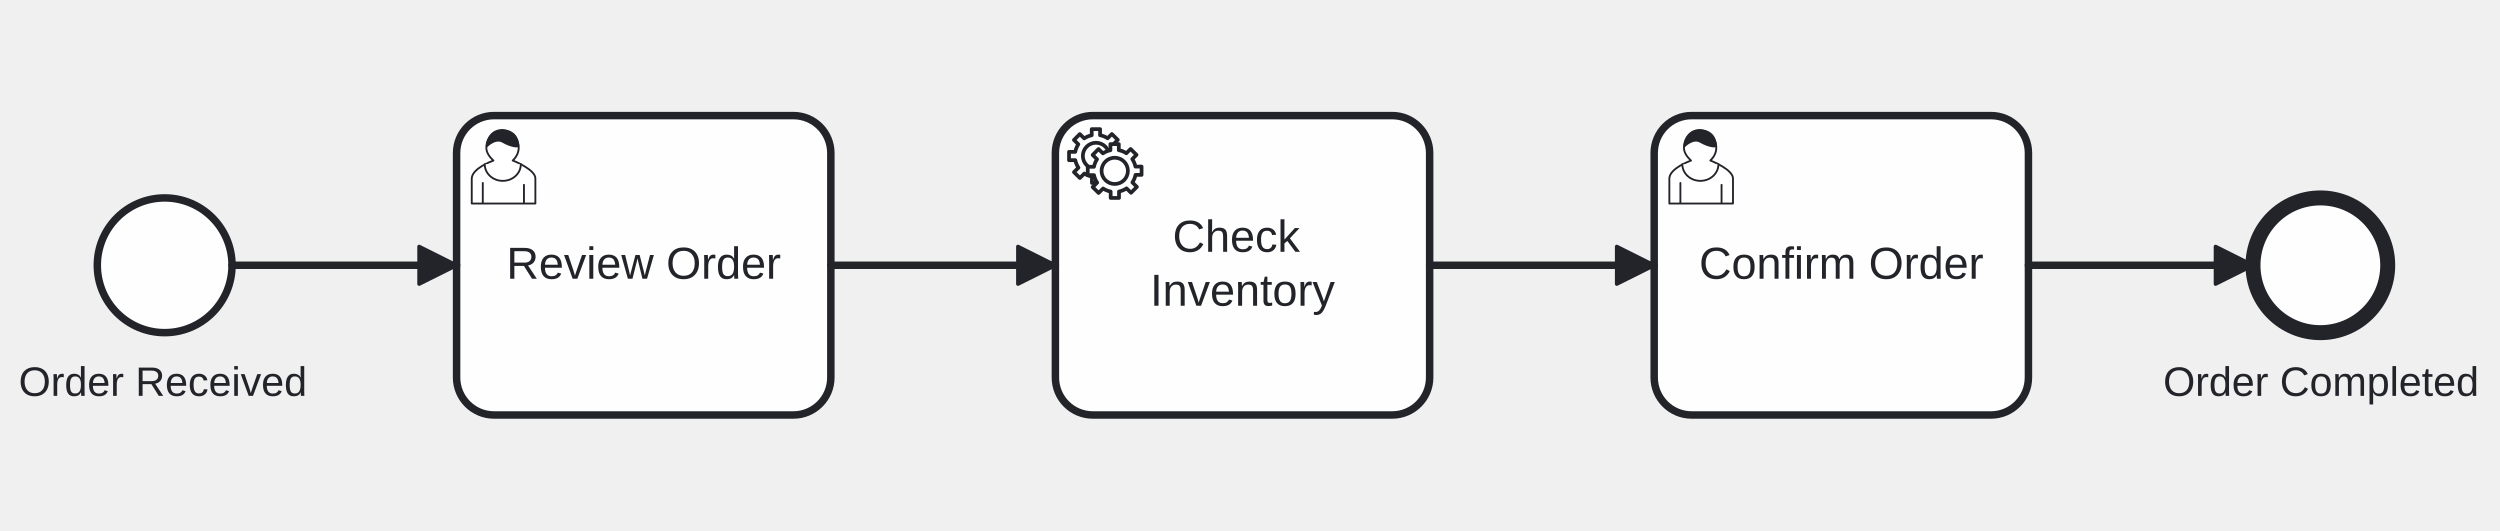
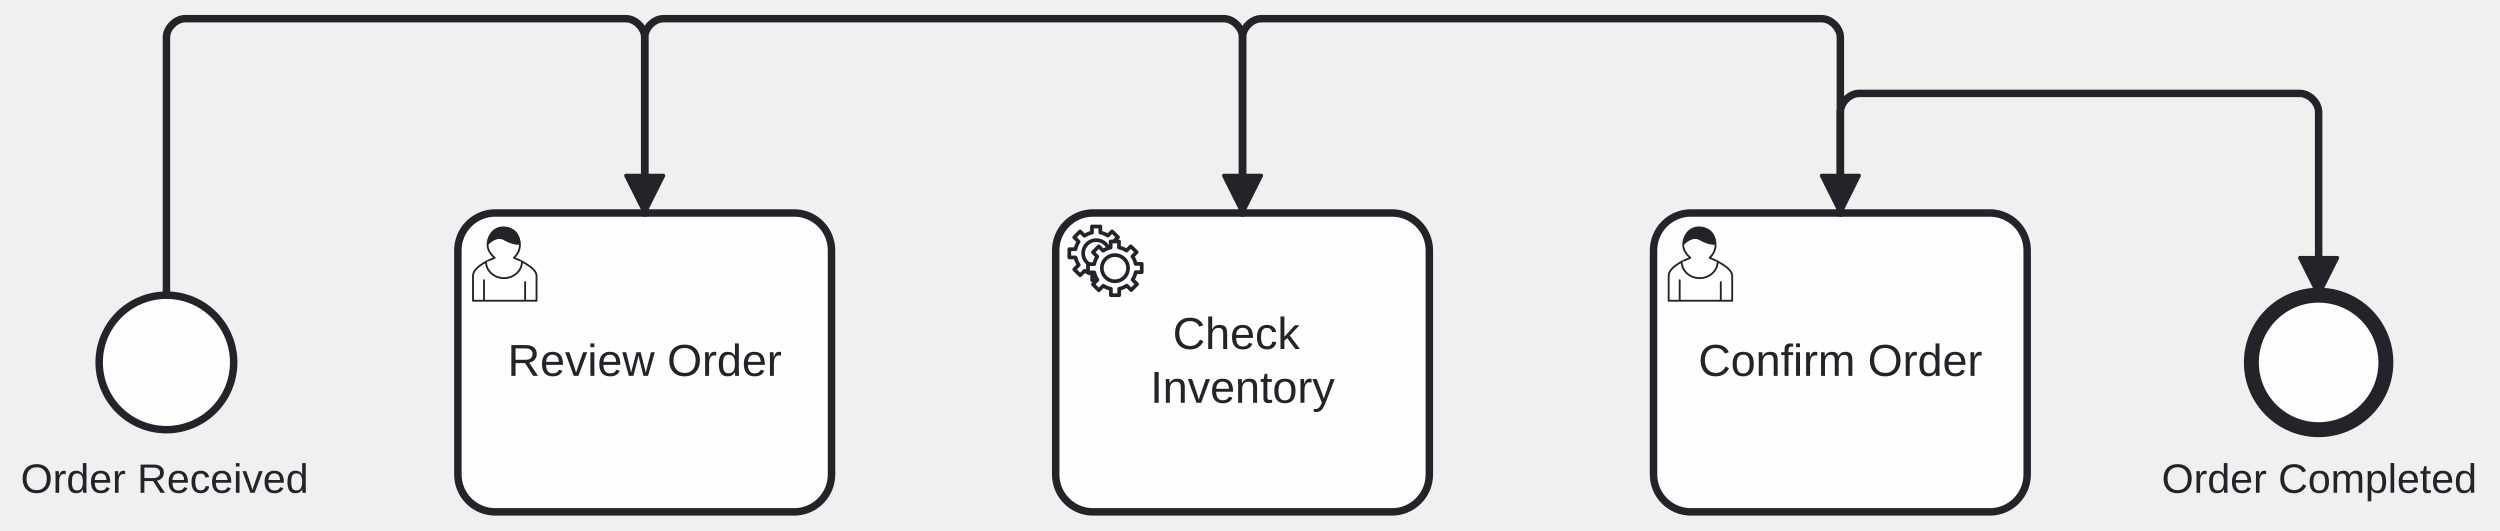
- <svg xmlns="http://www.w3.org/2000/svg" width="834" height="177" viewBox="166 87 668 90" version="1.1">
+ <svg xmlns="http://www.w3.org/2000/svg" width="834" height="177" viewBox="166 35 668 142" version="1.1">
  <g class="djs-group">
    <g class="djs-element djs-shape" data-element-id="StartEvent_OrderReceived" style="display: block;" transform="translate(192, 114)">
      <g class="djs-visual">
        <circle cx="18" cy="18" r="18" style="stroke-linecap: round; stroke-linejoin: round; stroke: hsl(225, 10%, 15%); stroke-width: 2px; fill: white; fill-opacity: 0.95;" />
      </g>
      <rect style="fill: none; stroke-opacity: 0; stroke: white; stroke-width: 15px;" class="djs-hit djs-hit-all" x="0" y="0" width="36" height="36" />
      <circle cx="18" cy="18" r="23" style="fill: none;" class="djs-outline" />
    </g>
  </g>
  <g class="djs-group">
    <g class="djs-element djs-shape" data-element-id="UserTask_ReviewOrder" style="display: block;" transform="translate(288, 92)">
      <g class="djs-visual">
        <rect x="0" y="0" width="100" height="80" rx="10" ry="10" style="stroke-linecap: round; stroke-linejoin: round; stroke: hsl(225, 10%, 15%); stroke-width: 2px; fill: white; fill-opacity: 0.95;" />
        <text style="font-family: Arial, sans-serif; font-size: 12px; font-weight: normal; fill: hsl(225, 10%, 15%);" lineHeight="1.2" class="djs-label">
          <tspan x="13.328" y="43.6">Review Order</tspan>
        </text>
        <path style="fill: white; stroke-linecap: round; stroke-linejoin: round; stroke: hsl(225, 10%, 15%); stroke-width: 0.5px;" d="m 15,12 c 0.909,-0.845 1.594,-2.049 1.594,-3.385 0,-2.554 -1.805,-4.622 -4.357,-4.622 -2.552,0 -4.288,2.068 -4.288,4.622 0,1.348 0.974,2.562 1.896,3.405 -0.529,0.187 -5.669,2.097 -5.794,4.756 v 6.718 h 17 v -6.718 c 0,-2.298 -5.528,-4.595 -6.051,-4.776 zm -8,6 l 0,5.5 m 11,0 l 0,-5" />
        <path style="fill: white; stroke-linecap: round; stroke-linejoin: round; stroke: hsl(225, 10%, 15%); stroke-width: 0.5px;" d="m 15,12 m 2.162,1.009 c 0,2.447 -2.158,4.431 -4.821,4.431 -2.665,0 -4.822,-1.981 -4.822,-4.431 " />
        <path style="fill: hsl(225, 10%, 15%); stroke-linecap: round; stroke-linejoin: round; stroke: hsl(225, 10%, 15%); stroke-width: 0.5px;" d="m 15,12 m -6.9,-3.80 c 0,0 2.251,-2.358 4.274,-1.177 2.024,1.181 4.221,1.537 4.124,0.965 -0.098,-0.57 -0.117,-3.791 -4.191,-4.136 -3.575,0.001 -4.208,3.367 -4.207,4.348 z" />
      </g>
      <rect style="fill: none; stroke-opacity: 0; stroke: white; stroke-width: 15px;" class="djs-hit djs-hit-all" x="0" y="0" width="100" height="80" />
      <rect x="-5" y="-5" rx="14" width="110" height="90" style="fill: none;" class="djs-outline" />
    </g>
  </g>
  <g class="djs-group">
    <g class="djs-element djs-shape" data-element-id="ServiceTask_CheckInventory" style="display: block;" transform="translate(448, 92)">
      <g class="djs-visual">
        <rect x="0" y="0" width="100" height="80" rx="10" ry="10" style="stroke-linecap: round; stroke-linejoin: round; stroke: hsl(225, 10%, 15%); stroke-width: 2px; fill: white; fill-opacity: 0.95;" />
        <text style="font-family: Arial, sans-serif; font-size: 12px; font-weight: normal; fill: hsl(225, 10%, 15%);" lineHeight="1.2" class="djs-label">
          <tspan x="31.328" y="36.4">Check </tspan>
          <tspan x="25.322" y="50.8">Inventory</tspan>
        </text>
        <circle cx="5" cy="5" r="5" style="stroke-linecap: round; stroke-linejoin: round; stroke: none; stroke-width: 2px; fill: white;" transform="translate(6, 6)" />
        <path style="fill: white; stroke-linecap: round; stroke-linejoin: round; stroke: hsl(225, 10%, 15%); stroke-width: 1px;" d="m 12,18 v -1.713 c 0.352,-0.07 0.704,-0.178 1.048,-0.321 0.344,-0.145 0.666,-0.321 0.966,-0.521 l 1.194,1.18 1.567,-1.577 -1.195,-1.18 c 0.403,-0.614 0.683,-1.299 0.825,-2.018 l 1.622,-0.01 v -2.22 l -1.637,0.01 c -0.073,-0.352 -0.178,-0.7 -0.324,-1.044 -0.145,-0.344 -0.321,-0.664 -0.523,-0.962 l 1.131,-1.136 -1.583,-1.563 -1.13,1.136 c -0.614,-0.401 -1.303,-0.681 -2.023,-0.822 l 0.009,-1.619 h -2.241 l 0.004,1.631 c -0.354,0.074 -0.705,0.18 -1.05,0.324 -0.344,0.144 -0.665,0.321 -0.964,0.52 l -1.17,-1.158 -1.567,1.579 1.168,1.157 c -0.403,0.613 -0.683,1.298 -0.825,2.017 l -1.659,0.003 v 2.222 l 1.672,-0.006 c 0.073,0.351 0.18,0.702 0.324,1.045 0.145,0.344 0.321,0.664 0.523,0.961 l -1.199,1.197 1.584,1.56 1.196,-1.193 c 0.614,0.403 1.303,0.682 2.023,0.823 l 7.19e-4,1.699 h 2.227 z m 0.221,-3.996 c -1.789,0.75 -3.858,-0.093 -4.61,-1.874 -0.752,-1.783 0.091,-3.846 1.88,-4.596 1.788,-0.749 3.857,0.093 4.609,1.874 0.752,1.782 -0.091,3.846 -1.88,4.596 z" />
        <circle cx="5" cy="5" r="5" style="stroke-linecap: round; stroke-linejoin: round; stroke: none; stroke-width: 2px; fill: white;" transform="translate(11, 10)" />
        <path style="fill: white; stroke-linecap: round; stroke-linejoin: round; stroke: hsl(225, 10%, 15%); stroke-width: 1px;" d="m 17,22 v -1.713 c 0.352,-0.07 0.704,-0.178 1.048,-0.321 0.344,-0.145 0.666,-0.321 0.966,-0.521 l 1.194,1.18 1.567,-1.577 -1.195,-1.18 c 0.403,-0.614 0.683,-1.299 0.825,-2.018 l 1.622,-0.01 v -2.22 l -1.637,0.01 c -0.073,-0.352 -0.178,-0.7 -0.324,-1.044 -0.145,-0.344 -0.321,-0.664 -0.523,-0.962 l 1.131,-1.136 -1.583,-1.563 -1.13,1.136 c -0.614,-0.401 -1.303,-0.681 -2.023,-0.822 l 0.009,-1.619 h -2.241 l 0.004,1.631 c -0.354,0.074 -0.705,0.18 -1.05,0.324 -0.344,0.144 -0.665,0.321 -0.964,0.52 l -1.17,-1.158 -1.567,1.579 1.168,1.157 c -0.403,0.613 -0.683,1.298 -0.825,2.017 l -1.659,0.003 v 2.222 l 1.672,-0.006 c 0.073,0.351 0.18,0.702 0.324,1.045 0.145,0.344 0.321,0.664 0.523,0.961 l -1.199,1.197 1.584,1.56 1.196,-1.193 c 0.614,0.403 1.303,0.682 2.023,0.823 l 7.19e-4,1.699 h 2.227 z m 0.221,-3.996 c -1.789,0.75 -3.858,-0.093 -4.61,-1.874 -0.752,-1.783 0.091,-3.846 1.88,-4.596 1.788,-0.749 3.857,0.093 4.609,1.874 0.752,1.782 -0.091,3.846 -1.88,4.596 z" />
      </g>
      <rect style="fill: none; stroke-opacity: 0; stroke: white; stroke-width: 15px;" class="djs-hit djs-hit-all" x="0" y="0" width="100" height="80" />
      <rect x="-5" y="-5" rx="14" width="110" height="90" style="fill: none;" class="djs-outline" />
    </g>
  </g>
  <g class="djs-group">
    <g class="djs-element djs-shape" data-element-id="UserTask_ConfirmOrder" style="display: block;" transform="translate(608, 92)">
      <g class="djs-visual">
        <rect x="0" y="0" width="100" height="80" rx="10" ry="10" style="stroke-linecap: round; stroke-linejoin: round; stroke: hsl(225, 10%, 15%); stroke-width: 2px; fill: white; fill-opacity: 0.95;" />
        <text style="font-family: Arial, sans-serif; font-size: 12px; font-weight: normal; fill: hsl(225, 10%, 15%);" lineHeight="1.2" class="djs-label">
          <tspan x="11.996" y="43.6">Confirm Order</tspan>
        </text>
        <path style="fill: white; stroke-linecap: round; stroke-linejoin: round; stroke: hsl(225, 10%, 15%); stroke-width: 0.5px;" d="m 15,12 c 0.909,-0.845 1.594,-2.049 1.594,-3.385 0,-2.554 -1.805,-4.622 -4.357,-4.622 -2.552,0 -4.288,2.068 -4.288,4.622 0,1.348 0.974,2.562 1.896,3.405 -0.529,0.187 -5.669,2.097 -5.794,4.756 v 6.718 h 17 v -6.718 c 0,-2.298 -5.528,-4.595 -6.051,-4.776 zm -8,6 l 0,5.5 m 11,0 l 0,-5" />
        <path style="fill: white; stroke-linecap: round; stroke-linejoin: round; stroke: hsl(225, 10%, 15%); stroke-width: 0.5px;" d="m 15,12 m 2.162,1.009 c 0,2.447 -2.158,4.431 -4.821,4.431 -2.665,0 -4.822,-1.981 -4.822,-4.431 " />
        <path style="fill: hsl(225, 10%, 15%); stroke-linecap: round; stroke-linejoin: round; stroke: hsl(225, 10%, 15%); stroke-width: 0.5px;" d="m 15,12 m -6.9,-3.80 c 0,0 2.251,-2.358 4.274,-1.177 2.024,1.181 4.221,1.537 4.124,0.965 -0.098,-0.57 -0.117,-3.791 -4.191,-4.136 -3.575,0.001 -4.208,3.367 -4.207,4.348 z" />
      </g>
      <rect style="fill: none; stroke-opacity: 0; stroke: white; stroke-width: 15px;" class="djs-hit djs-hit-all" x="0" y="0" width="100" height="80" />
      <rect x="-5" y="-5" rx="14" width="110" height="90" style="fill: none;" class="djs-outline" />
    </g>
  </g>
  <g class="djs-group">
    <g class="djs-element djs-shape selected" data-element-id="EndEvent_OrderCompleted" style="display: block;" transform="translate(768, 114)">
      <g class="djs-visual">
        <circle cx="18" cy="18" r="18" style="stroke-linecap: round; stroke-linejoin: round; stroke: hsl(225, 10%, 15%); stroke-width: 4px; fill: white; fill-opacity: 0.95;" />
      </g>
      <rect style="fill: none; stroke-opacity: 0; stroke: white; stroke-width: 15px;" class="djs-hit djs-hit-all" x="0" y="0" width="36" height="36" />
      <circle cx="18" cy="18" r="24" style="fill: none;" class="djs-outline" />
    </g>
  </g>
  <g class="djs-group">
-     <g class="djs-element djs-connection" data-element-id="Flow_0rhbzyi" style="display: block;">
+     <g class="djs-element djs-connection" data-element-id="Flow_0pd7ow5" style="display: block;">
      <g class="djs-visual">
        <defs>
-           <marker id="marker-3fyf9ewm6xkckqxv3acful3c0" viewBox="0 0 20 20" refX="11" refY="10" markerWidth="10" markerHeight="10" orient="auto">
+           <marker id="marker-9gsbzudwer94fj0m42kbi2hmd" viewBox="0 0 20 20" refX="11" refY="10" markerWidth="10" markerHeight="10" orient="auto">
            <path d="M 1 5 L 11 10 L 1 15 Z" style="stroke-linecap: round; stroke-linejoin: round; stroke: hsl(225, 10%, 15%); stroke-width: 1px; fill: hsl(225, 10%, 15%);" />
          </marker>
        </defs>
-         <path style="fill: none; stroke-linecap: round; stroke-linejoin: round; stroke: hsl(225, 10%, 15%); stroke-width: 2px; marker-end: url(#marker-3fyf9ewm6xkckqxv3acful3c0);" data-corner-radius="5" d="M228,132L288,132" />
+         <path style="fill: none; stroke-linecap: round; stroke-linejoin: round; stroke: hsl(225, 10%, 15%); stroke-width: 2px; marker-end: url(#marker-9gsbzudwer94fj0m42kbi2hmd);" data-corner-radius="5" d="M210,114L210,45C210,42.5,212.5,40,215,40L333,40C335.5,40,338,42.5,338,45L338,92" />
      </g>
-       <path d="M228,132L288,132" style="fill: none; stroke-opacity: 0; stroke: white; stroke-width: 15px;" class="djs-hit djs-hit-stroke" />
-       <rect x="223" y="127" rx="4" width="70" height="10" style="fill: none;" class="djs-outline" />
+       <path d="M210,114L210,40L338,40L338,92" style="fill: none; stroke-opacity: 0; stroke: white; stroke-width: 15px;" class="djs-hit djs-hit-stroke" />
+       <rect x="205" y="35" rx="4" width="138" height="84" style="fill: none;" class="djs-outline" />
    </g>
  </g>
  <g class="djs-group">
-     <g class="djs-element djs-connection" data-element-id="Flow_0x4hftl" style="display: block;">
+     <g class="djs-element djs-connection" data-element-id="Flow_0euhsia" style="display: block;">
      <g class="djs-visual">
        <defs>
-           <marker id="marker-1rxe5mbkcg09ec6ij47tus9zd" viewBox="0 0 20 20" refX="11" refY="10" markerWidth="10" markerHeight="10" orient="auto">
+           <marker id="marker-187ypr345sx5nj3jwtc063vvm" viewBox="0 0 20 20" refX="11" refY="10" markerWidth="10" markerHeight="10" orient="auto">
            <path d="M 1 5 L 11 10 L 1 15 Z" style="stroke-linecap: round; stroke-linejoin: round; stroke: hsl(225, 10%, 15%); stroke-width: 1px; fill: hsl(225, 10%, 15%);" />
          </marker>
        </defs>
-         <path style="fill: none; stroke-linecap: round; stroke-linejoin: round; stroke: hsl(225, 10%, 15%); stroke-width: 2px; marker-end: url(#marker-1rxe5mbkcg09ec6ij47tus9zd);" data-corner-radius="5" d="M388,132L448,132" />
+         <path style="fill: none; stroke-linecap: round; stroke-linejoin: round; stroke: hsl(225, 10%, 15%); stroke-width: 2px; marker-end: url(#marker-187ypr345sx5nj3jwtc063vvm);" data-corner-radius="5" d="M338,92L338,45C338,42.5,340.5,40,343,40L493,40C495.5,40,498,42.5,498,45L498,92" />
      </g>
-       <path d="M388,132L448,132" style="fill: none; stroke-opacity: 0; stroke: white; stroke-width: 15px;" class="djs-hit djs-hit-stroke" />
-       <rect x="383" y="127" rx="4" width="70" height="10" style="fill: none;" class="djs-outline" />
+       <path d="M338,92L338,40L498,40L498,92" style="fill: none; stroke-opacity: 0; stroke: white; stroke-width: 15px;" class="djs-hit djs-hit-stroke" />
+       <rect x="333" y="35" rx="4" width="170" height="62" style="fill: none;" class="djs-outline" />
    </g>
  </g>
  <g class="djs-group">
-     <g class="djs-element djs-connection" data-element-id="Flow_0xrrqqq" style="display: block;">
+     <g class="djs-element djs-connection" data-element-id="Flow_09muuyc" style="display: block;">
      <g class="djs-visual">
        <defs>
-           <marker id="marker-c2o3g9q5gnqmkgea2vepi9bgj" viewBox="0 0 20 20" refX="11" refY="10" markerWidth="10" markerHeight="10" orient="auto">
+           <marker id="marker-7z5x98ufp33l2of2okgf59e5s" viewBox="0 0 20 20" refX="11" refY="10" markerWidth="10" markerHeight="10" orient="auto">
            <path d="M 1 5 L 11 10 L 1 15 Z" style="stroke-linecap: round; stroke-linejoin: round; stroke: hsl(225, 10%, 15%); stroke-width: 1px; fill: hsl(225, 10%, 15%);" />
          </marker>
        </defs>
-         <path style="fill: none; stroke-linecap: round; stroke-linejoin: round; stroke: hsl(225, 10%, 15%); stroke-width: 2px; marker-end: url(#marker-c2o3g9q5gnqmkgea2vepi9bgj);" data-corner-radius="5" d="M548,132L608,132" />
+         <path style="fill: none; stroke-linecap: round; stroke-linejoin: round; stroke: hsl(225, 10%, 15%); stroke-width: 2px; marker-end: url(#marker-7z5x98ufp33l2of2okgf59e5s);" data-corner-radius="5" d="M498,92L498,45C498,42.5,500.5,40,503,40L653,40C655.5,40,658,42.5,658,45L658,92" />
      </g>
-       <path d="M548,132L608,132" style="fill: none; stroke-opacity: 0; stroke: white; stroke-width: 15px;" class="djs-hit djs-hit-stroke" />
-       <rect x="543" y="127" rx="4" width="70" height="10" style="fill: none;" class="djs-outline" />
+       <path d="M498,92L498,40L658,40L658,92" style="fill: none; stroke-opacity: 0; stroke: white; stroke-width: 15px;" class="djs-hit djs-hit-stroke" />
+       <rect x="493" y="35" rx="4" width="170" height="62" style="fill: none;" class="djs-outline" />
    </g>
  </g>
  <g class="djs-group">
-     <g class="djs-element djs-connection" data-element-id="Flow_1l7pkgf" style="display: block;">
+     <g class="djs-element djs-connection" data-element-id="Flow_0cg55ap" style="display: block;">
      <g class="djs-visual">
        <defs>
-           <marker id="marker-5jb1ug7ftzh02wv57e0wta6gx" viewBox="0 0 20 20" refX="11" refY="10" markerWidth="10" markerHeight="10" orient="auto">
+           <marker id="marker-0s2s9f9519e5mfa6jg56r51gb" viewBox="0 0 20 20" refX="11" refY="10" markerWidth="10" markerHeight="10" orient="auto">
            <path d="M 1 5 L 11 10 L 1 15 Z" style="stroke-linecap: round; stroke-linejoin: round; stroke: hsl(225, 10%, 15%); stroke-width: 1px; fill: hsl(225, 10%, 15%);" />
          </marker>
        </defs>
-         <path style="fill: none; stroke-linecap: round; stroke-linejoin: round; stroke: hsl(225, 10%, 15%); stroke-width: 2px; marker-end: url(#marker-5jb1ug7ftzh02wv57e0wta6gx);" data-corner-radius="5" d="M708,132L768,132" />
+         <path style="fill: none; stroke-linecap: round; stroke-linejoin: round; stroke: hsl(225, 10%, 15%); stroke-width: 2px; marker-end: url(#marker-0s2s9f9519e5mfa6jg56r51gb);" data-corner-radius="5" d="M658,92L658,65C658,62.5,660.5,60,663,60L781,60C783.5,60,786,62.5,786,65L786,114" />
      </g>
-       <path d="M708,132L768,132" style="fill: none; stroke-opacity: 0; stroke: white; stroke-width: 15px;" class="djs-hit djs-hit-stroke" />
-       <rect x="703" y="127" rx="4" width="70" height="10" style="fill: none;" class="djs-outline" />
+       <path d="M658,92L658,60L786,60L786,114" style="fill: none; stroke-opacity: 0; stroke: white; stroke-width: 15px;" class="djs-hit djs-hit-stroke" />
+       <rect x="653" y="55" rx="4" width="138" height="64" style="fill: none;" class="djs-outline" />
    </g>
  </g>
  <g class="djs-group">
    <g class="djs-element djs-shape" data-element-id="StartEvent_OrderReceived_label" style="display: block;" transform="translate(171, 157)">
      <g class="djs-visual">
        <text style="font-family: Arial, sans-serif; font-size: 11px; font-weight: normal; fill: hsl(225, 10%, 15%);" lineHeight="1.2" class="djs-label">
          <tspan x="0" y="9.9">Order Received</tspan>
        </text>
      </g>
      <rect style="fill: none; stroke-opacity: 0; stroke: white; stroke-width: 15px;" class="djs-hit djs-hit-all" x="0" y="0" width="78" height="14" />
      <rect x="-5" y="-5" rx="4" width="88" height="24" style="fill: none;" class="djs-outline" />
    </g>
  </g>
  <g class="djs-group">
    <g class="djs-element djs-shape" data-element-id="EndEvent_OrderCompleted_label" style="display: block;" transform="translate(744, 157)">
      <g class="djs-visual">
        <text style="font-family: Arial, sans-serif; font-size: 11px; font-weight: normal; fill: hsl(225, 10%, 15%);" lineHeight="1.2" class="djs-label">
          <tspan x="0" y="9.9">Order Completed</tspan>
        </text>
      </g>
      <rect style="fill: none; stroke-opacity: 0; stroke: white; stroke-width: 15px;" class="djs-hit djs-hit-all" x="0" y="0" width="85" height="14" />
      <rect x="-5" y="-5" rx="4" width="95" height="24" style="fill: none;" class="djs-outline" />
    </g>
  </g>
</svg>
